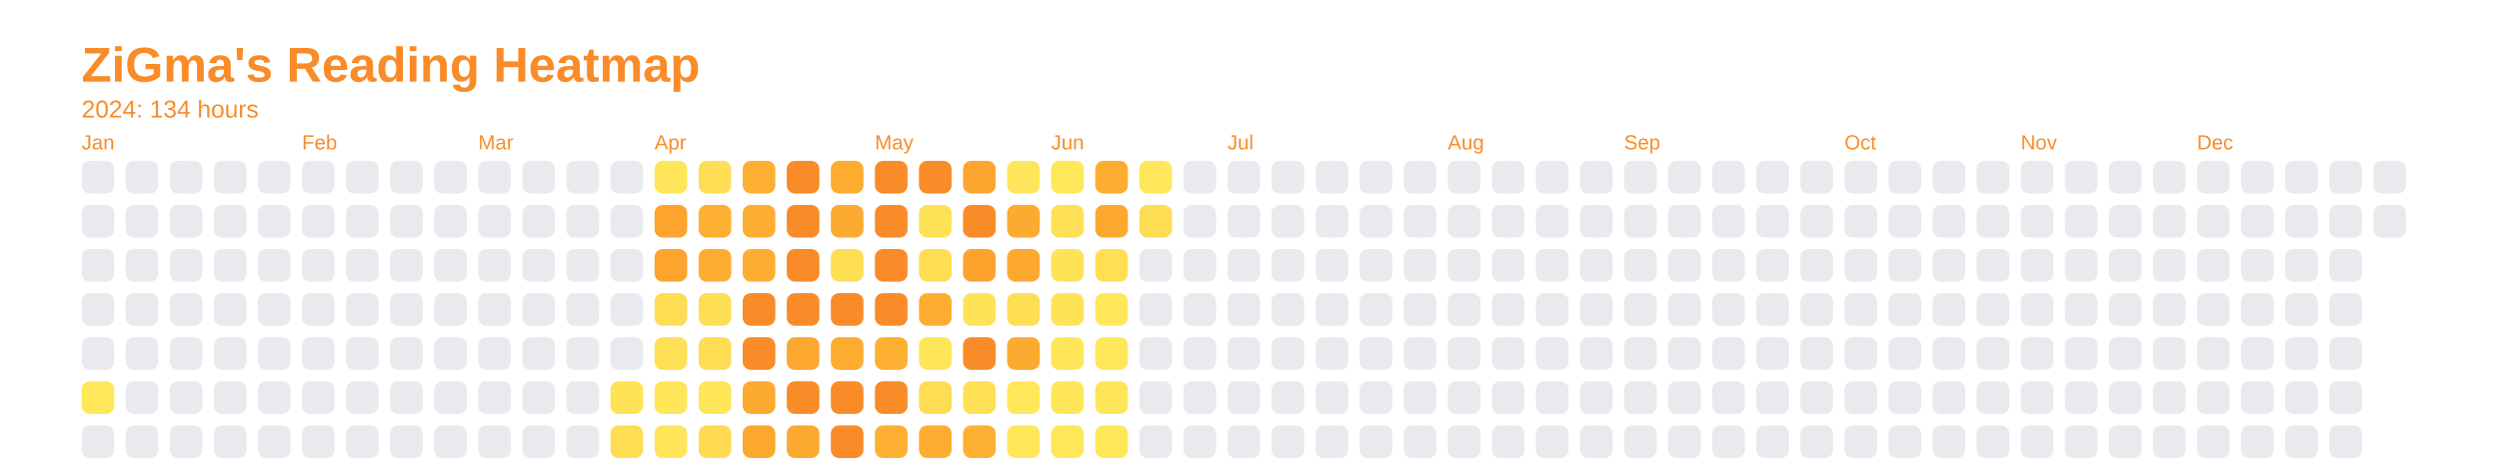
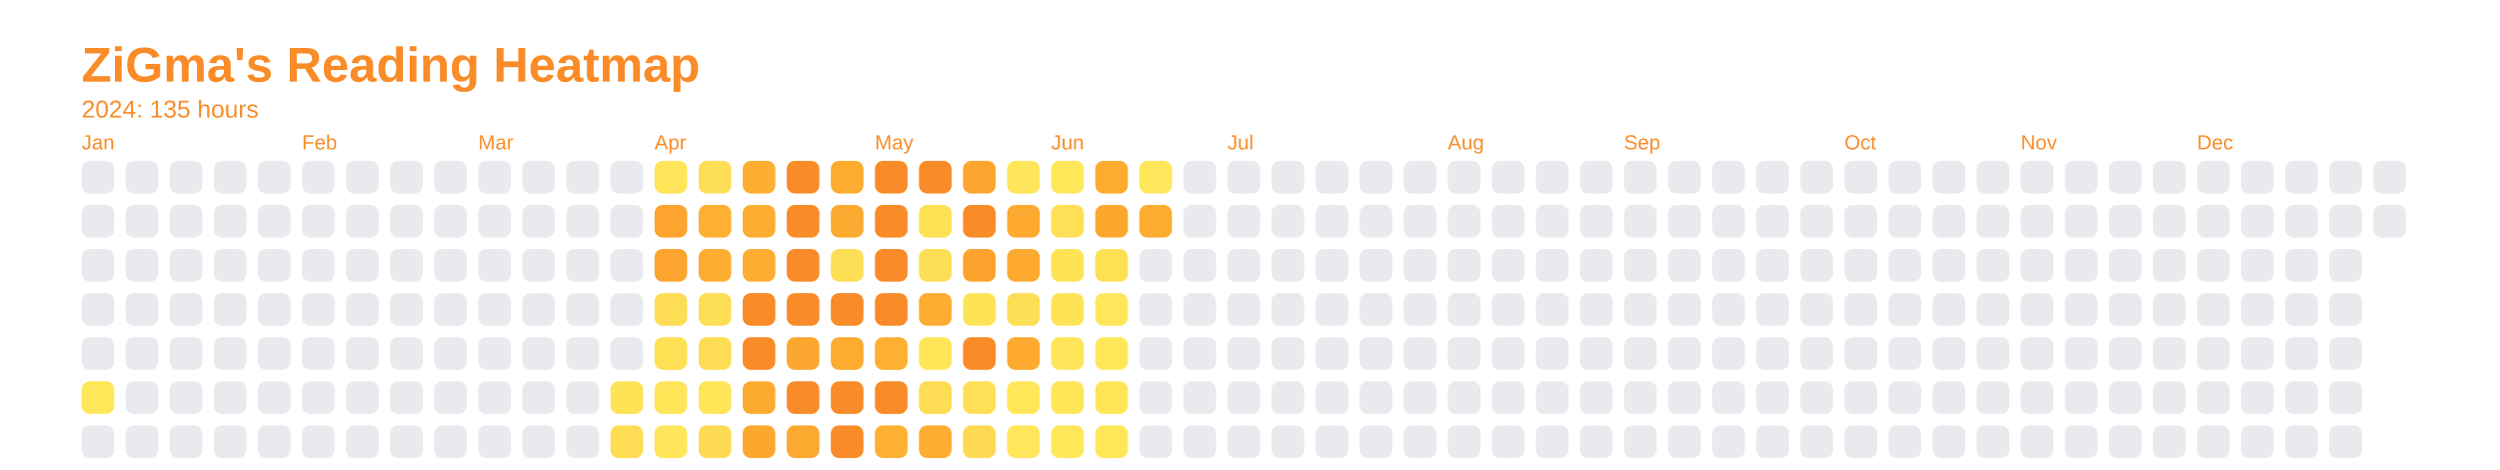
<svg xmlns="http://www.w3.org/2000/svg" baseProfile="full" height="57.5mm" version="1.1" viewBox="0,0,306.2,57.5" width="306.2mm">
  <defs />
  <rect fill="none" height="57.5" width="306.2" x="0" y="0" />
  <text fill="#f98c28" style="font-size:6px; font-family:Arial; font-weight:bold;" x="10" y="10">ZiGma's Reading Heatmap</text>
-   <text fill="#f98c28" style="font-size:3px; font-family:Arial;" x="10" y="14.4">2024: 134 hours</text>
+   <text fill="#f98c28" style="font-size:3px; font-family:Arial;" x="10" y="14.4">2024: 135 hours</text>
  <text fill="#f98c28" style="font-size:2.5px; font-family:Arial" x="10" y="18.3">Jan</text>
  <rect fill="#e8eaed" height="4" rx="1" ry="1" width="4" x="10" y="19.7" />
  <rect fill="#e8eaed" height="4" rx="1" ry="1" width="4" x="10" y="25.1" />
  <rect fill="#e8eaed" height="4" rx="1" ry="1" width="4" x="10" y="30.5" />
  <rect fill="#e8eaed" height="4" rx="1" ry="1" width="4" x="10" y="35.9" />
  <rect fill="#e8eaed" height="4" rx="1" ry="1" width="4" x="10" y="41.3" />
  <rect fill="#ffe75a" height="4" rx="1" ry="1" width="4" x="10" y="46.7" />
  <rect fill="#e8eaed" height="4" rx="1" ry="1" width="4" x="10" y="52.1" />
  <rect fill="#e8eaed" height="4" rx="1" ry="1" width="4" x="15.4" y="19.7" />
  <rect fill="#e8eaed" height="4" rx="1" ry="1" width="4" x="15.4" y="25.1" />
  <rect fill="#e8eaed" height="4" rx="1" ry="1" width="4" x="15.4" y="30.5" />
  <rect fill="#e8eaed" height="4" rx="1" ry="1" width="4" x="15.4" y="35.9" />
  <rect fill="#e8eaed" height="4" rx="1" ry="1" width="4" x="15.4" y="41.3" />
  <rect fill="#e8eaed" height="4" rx="1" ry="1" width="4" x="15.4" y="46.7" />
  <rect fill="#e8eaed" height="4" rx="1" ry="1" width="4" x="15.4" y="52.1" />
  <rect fill="#e8eaed" height="4" rx="1" ry="1" width="4" x="20.8" y="19.7" />
  <rect fill="#e8eaed" height="4" rx="1" ry="1" width="4" x="20.8" y="25.1" />
  <rect fill="#e8eaed" height="4" rx="1" ry="1" width="4" x="20.8" y="30.5" />
  <rect fill="#e8eaed" height="4" rx="1" ry="1" width="4" x="20.8" y="35.9" />
  <rect fill="#e8eaed" height="4" rx="1" ry="1" width="4" x="20.8" y="41.3" />
  <rect fill="#e8eaed" height="4" rx="1" ry="1" width="4" x="20.8" y="46.7" />
  <rect fill="#e8eaed" height="4" rx="1" ry="1" width="4" x="20.8" y="52.1" />
  <rect fill="#e8eaed" height="4" rx="1" ry="1" width="4" x="26.2" y="19.7" />
  <rect fill="#e8eaed" height="4" rx="1" ry="1" width="4" x="26.2" y="25.1" />
  <rect fill="#e8eaed" height="4" rx="1" ry="1" width="4" x="26.2" y="30.5" />
  <rect fill="#e8eaed" height="4" rx="1" ry="1" width="4" x="26.2" y="35.9" />
  <rect fill="#e8eaed" height="4" rx="1" ry="1" width="4" x="26.2" y="41.3" />
  <rect fill="#e8eaed" height="4" rx="1" ry="1" width="4" x="26.2" y="46.7" />
  <rect fill="#e8eaed" height="4" rx="1" ry="1" width="4" x="26.2" y="52.1" />
  <rect fill="#e8eaed" height="4" rx="1" ry="1" width="4" x="31.6" y="19.7" />
  <rect fill="#e8eaed" height="4" rx="1" ry="1" width="4" x="31.6" y="25.1" />
  <rect fill="#e8eaed" height="4" rx="1" ry="1" width="4" x="31.6" y="30.5" />
  <rect fill="#e8eaed" height="4" rx="1" ry="1" width="4" x="31.6" y="35.9" />
  <rect fill="#e8eaed" height="4" rx="1" ry="1" width="4" x="31.6" y="41.3" />
  <rect fill="#e8eaed" height="4" rx="1" ry="1" width="4" x="31.6" y="46.7" />
  <rect fill="#e8eaed" height="4" rx="1" ry="1" width="4" x="31.6" y="52.1" />
  <text fill="#f98c28" style="font-size:2.5px; font-family:Arial" x="37.0" y="18.3">Feb</text>
  <rect fill="#e8eaed" height="4" rx="1" ry="1" width="4" x="37.0" y="19.7" />
  <rect fill="#e8eaed" height="4" rx="1" ry="1" width="4" x="37.0" y="25.1" />
  <rect fill="#e8eaed" height="4" rx="1" ry="1" width="4" x="37.0" y="30.5" />
  <rect fill="#e8eaed" height="4" rx="1" ry="1" width="4" x="37.0" y="35.9" />
  <rect fill="#e8eaed" height="4" rx="1" ry="1" width="4" x="37.0" y="41.3" />
  <rect fill="#e8eaed" height="4" rx="1" ry="1" width="4" x="37.0" y="46.7" />
  <rect fill="#e8eaed" height="4" rx="1" ry="1" width="4" x="37.0" y="52.1" />
  <rect fill="#e8eaed" height="4" rx="1" ry="1" width="4" x="42.4" y="19.7" />
  <rect fill="#e8eaed" height="4" rx="1" ry="1" width="4" x="42.4" y="25.1" />
  <rect fill="#e8eaed" height="4" rx="1" ry="1" width="4" x="42.4" y="30.5" />
  <rect fill="#e8eaed" height="4" rx="1" ry="1" width="4" x="42.4" y="35.9" />
  <rect fill="#e8eaed" height="4" rx="1" ry="1" width="4" x="42.4" y="41.3" />
  <rect fill="#e8eaed" height="4" rx="1" ry="1" width="4" x="42.4" y="46.7" />
  <rect fill="#e8eaed" height="4" rx="1" ry="1" width="4" x="42.4" y="52.1" />
  <rect fill="#e8eaed" height="4" rx="1" ry="1" width="4" x="47.8" y="19.7" />
  <rect fill="#e8eaed" height="4" rx="1" ry="1" width="4" x="47.8" y="25.1" />
  <rect fill="#e8eaed" height="4" rx="1" ry="1" width="4" x="47.8" y="30.5" />
  <rect fill="#e8eaed" height="4" rx="1" ry="1" width="4" x="47.8" y="35.9" />
  <rect fill="#e8eaed" height="4" rx="1" ry="1" width="4" x="47.8" y="41.3" />
  <rect fill="#e8eaed" height="4" rx="1" ry="1" width="4" x="47.8" y="46.7" />
  <rect fill="#e8eaed" height="4" rx="1" ry="1" width="4" x="47.8" y="52.1" />
  <rect fill="#e8eaed" height="4" rx="1" ry="1" width="4" x="53.2" y="19.7" />
  <rect fill="#e8eaed" height="4" rx="1" ry="1" width="4" x="53.2" y="25.1" />
  <rect fill="#e8eaed" height="4" rx="1" ry="1" width="4" x="53.2" y="30.5" />
  <rect fill="#e8eaed" height="4" rx="1" ry="1" width="4" x="53.2" y="35.9" />
  <rect fill="#e8eaed" height="4" rx="1" ry="1" width="4" x="53.2" y="41.3" />
  <rect fill="#e8eaed" height="4" rx="1" ry="1" width="4" x="53.2" y="46.7" />
  <rect fill="#e8eaed" height="4" rx="1" ry="1" width="4" x="53.2" y="52.1" />
  <text fill="#f98c28" style="font-size:2.5px; font-family:Arial" x="58.6" y="18.3">Mar</text>
  <rect fill="#e8eaed" height="4" rx="1" ry="1" width="4" x="58.6" y="19.7" />
  <rect fill="#e8eaed" height="4" rx="1" ry="1" width="4" x="58.6" y="25.1" />
  <rect fill="#e8eaed" height="4" rx="1" ry="1" width="4" x="58.6" y="30.5" />
  <rect fill="#e8eaed" height="4" rx="1" ry="1" width="4" x="58.6" y="35.9" />
  <rect fill="#e8eaed" height="4" rx="1" ry="1" width="4" x="58.6" y="41.3" />
  <rect fill="#e8eaed" height="4" rx="1" ry="1" width="4" x="58.6" y="46.7" />
  <rect fill="#e8eaed" height="4" rx="1" ry="1" width="4" x="58.6" y="52.1" />
  <rect fill="#e8eaed" height="4" rx="1" ry="1" width="4" x="64" y="19.7" />
  <rect fill="#e8eaed" height="4" rx="1" ry="1" width="4" x="64" y="25.1" />
  <rect fill="#e8eaed" height="4" rx="1" ry="1" width="4" x="64" y="30.5" />
  <rect fill="#e8eaed" height="4" rx="1" ry="1" width="4" x="64" y="35.9" />
  <rect fill="#e8eaed" height="4" rx="1" ry="1" width="4" x="64" y="41.3" />
  <rect fill="#e8eaed" height="4" rx="1" ry="1" width="4" x="64" y="46.7" />
  <rect fill="#e8eaed" height="4" rx="1" ry="1" width="4" x="64" y="52.1" />
  <rect fill="#e8eaed" height="4" rx="1" ry="1" width="4" x="69.4" y="19.7" />
  <rect fill="#e8eaed" height="4" rx="1" ry="1" width="4" x="69.4" y="25.1" />
  <rect fill="#e8eaed" height="4" rx="1" ry="1" width="4" x="69.4" y="30.5" />
  <rect fill="#e8eaed" height="4" rx="1" ry="1" width="4" x="69.4" y="35.9" />
  <rect fill="#e8eaed" height="4" rx="1" ry="1" width="4" x="69.4" y="41.3" />
  <rect fill="#e8eaed" height="4" rx="1" ry="1" width="4" x="69.4" y="46.7" />
  <rect fill="#e8eaed" height="4" rx="1" ry="1" width="4" x="69.4" y="52.1" />
  <rect fill="#e8eaed" height="4" rx="1" ry="1" width="4" x="74.8" y="19.7" />
  <rect fill="#e8eaed" height="4" rx="1" ry="1" width="4" x="74.8" y="25.1" />
  <rect fill="#e8eaed" height="4" rx="1" ry="1" width="4" x="74.8" y="30.5" />
  <rect fill="#e8eaed" height="4" rx="1" ry="1" width="4" x="74.8" y="35.9" />
  <rect fill="#e8eaed" height="4" rx="1" ry="1" width="4" x="74.8" y="41.3" />
  <rect fill="#ffe357" height="4" rx="1" ry="1" width="4" x="74.8" y="46.7" />
  <rect fill="#fedc53" height="4" rx="1" ry="1" width="4" x="74.8" y="52.1" />
  <text fill="#f98c28" style="font-size:2.5px; font-family:Arial" x="80.2" y="18.3">Apr</text>
  <rect fill="#ffe559" height="4" rx="1" ry="1" width="4" x="80.2" y="19.7" />
  <rect fill="#fca42e" height="4" rx="1" ry="1" width="4" x="80.2" y="25.1" />
  <rect fill="#fca42e" height="4" rx="1" ry="1" width="4" x="80.2" y="30.5" />
  <rect fill="#fedd54" height="4" rx="1" ry="1" width="4" x="80.2" y="35.9" />
  <rect fill="#ffe055" height="4" rx="1" ry="1" width="4" x="80.2" y="41.3" />
  <rect fill="#ffe558" height="4" rx="1" ry="1" width="4" x="80.2" y="46.7" />
  <rect fill="#ffe559" height="4" rx="1" ry="1" width="4" x="80.2" y="52.1" />
  <rect fill="#fede54" height="4" rx="1" ry="1" width="4" x="85.6" y="19.7" />
  <rect fill="#fdb032" height="4" rx="1" ry="1" width="4" x="85.6" y="25.1" />
  <rect fill="#fdae31" height="4" rx="1" ry="1" width="4" x="85.6" y="30.5" />
  <rect fill="#fede54" height="4" rx="1" ry="1" width="4" x="85.6" y="35.9" />
  <rect fill="#fedc53" height="4" rx="1" ry="1" width="4" x="85.6" y="41.3" />
  <rect fill="#ffe558" height="4" rx="1" ry="1" width="4" x="85.6" y="46.7" />
  <rect fill="#fedb52" height="4" rx="1" ry="1" width="4" x="85.6" y="52.1" />
  <rect fill="#fdaf31" height="4" rx="1" ry="1" width="4" x="91" y="19.7" />
  <rect fill="#fdad31" height="4" rx="1" ry="1" width="4" x="91" y="25.1" />
  <rect fill="#fdad31" height="4" rx="1" ry="1" width="4" x="91" y="30.5" />
  <rect fill="#f98c28" height="4" rx="1" ry="1" width="4" x="91" y="35.9" />
  <rect fill="#f98c28" height="4" rx="1" ry="1" width="4" x="91" y="41.3" />
  <rect fill="#fcaa30" height="4" rx="1" ry="1" width="4" x="91" y="46.7" />
  <rect fill="#fca82f" height="4" rx="1" ry="1" width="4" x="91" y="52.1" />
  <rect fill="#f98c28" height="4" rx="1" ry="1" width="4" x="96.4" y="19.7" />
  <rect fill="#f98c28" height="4" rx="1" ry="1" width="4" x="96.4" y="25.1" />
  <rect fill="#f98c28" height="4" rx="1" ry="1" width="4" x="96.4" y="30.5" />
  <rect fill="#f98c28" height="4" rx="1" ry="1" width="4" x="96.4" y="35.9" />
  <rect fill="#fca72f" height="4" rx="1" ry="1" width="4" x="96.4" y="41.3" />
  <rect fill="#f98c28" height="4" rx="1" ry="1" width="4" x="96.4" y="46.7" />
  <rect fill="#fca930" height="4" rx="1" ry="1" width="4" x="96.4" y="52.1" />
  <rect fill="#fdac30" height="4" rx="1" ry="1" width="4" x="101.8" y="19.7" />
  <rect fill="#fcab30" height="4" rx="1" ry="1" width="4" x="101.8" y="25.1" />
  <rect fill="#fede54" height="4" rx="1" ry="1" width="4" x="101.8" y="30.5" />
  <rect fill="#f98c28" height="4" rx="1" ry="1" width="4" x="101.8" y="35.9" />
  <rect fill="#fdac30" height="4" rx="1" ry="1" width="4" x="101.8" y="41.3" />
  <rect fill="#f98c28" height="4" rx="1" ry="1" width="4" x="101.8" y="46.7" />
  <rect fill="#f98c28" height="4" rx="1" ry="1" width="4" x="101.8" y="52.1" />
  <text fill="#f98c28" style="font-size:2.5px; font-family:Arial" x="107.2" y="18.3">May</text>
  <rect fill="#f98c28" height="4" rx="1" ry="1" width="4" x="107.2" y="19.7" />
  <rect fill="#f98c28" height="4" rx="1" ry="1" width="4" x="107.2" y="25.1" />
  <rect fill="#f98c28" height="4" rx="1" ry="1" width="4" x="107.2" y="30.5" />
  <rect fill="#f98c28" height="4" rx="1" ry="1" width="4" x="107.2" y="35.9" />
  <rect fill="#fdb031" height="4" rx="1" ry="1" width="4" x="107.2" y="41.3" />
  <rect fill="#f98c28" height="4" rx="1" ry="1" width="4" x="107.2" y="46.7" />
  <rect fill="#fdb031" height="4" rx="1" ry="1" width="4" x="107.2" y="52.1" />
  <rect fill="#f98c28" height="4" rx="1" ry="1" width="4" x="112.6" y="19.7" />
  <rect fill="#ffe156" height="4" rx="1" ry="1" width="4" x="112.6" y="25.1" />
  <rect fill="#fede54" height="4" rx="1" ry="1" width="4" x="112.6" y="30.5" />
  <rect fill="#fdad31" height="4" rx="1" ry="1" width="4" x="112.6" y="35.9" />
  <rect fill="#ffe659" height="4" rx="1" ry="1" width="4" x="112.6" y="41.3" />
  <rect fill="#fedc53" height="4" rx="1" ry="1" width="4" x="112.6" y="46.7" />
  <rect fill="#fdad31" height="4" rx="1" ry="1" width="4" x="112.6" y="52.1" />
  <rect fill="#fca62f" height="4" rx="1" ry="1" width="4" x="118" y="19.7" />
  <rect fill="#f98c28" height="4" rx="1" ry="1" width="4" x="118" y="25.1" />
  <rect fill="#fca32e" height="4" rx="1" ry="1" width="4" x="118" y="30.5" />
  <rect fill="#ffe357" height="4" rx="1" ry="1" width="4" x="118" y="35.9" />
  <rect fill="#f98c28" height="4" rx="1" ry="1" width="4" x="118" y="41.3" />
  <rect fill="#ffdf55" height="4" rx="1" ry="1" width="4" x="118" y="46.7" />
-   <rect fill="#fdb132" height="4" rx="1" ry="1" width="4" x="118" y="52.1" />
+   <rect fill="#fed951" height="4" rx="1" ry="1" width="4" x="118" y="52.1" />
  <rect fill="#ffe559" height="4" rx="1" ry="1" width="4" x="123.4" y="19.7" />
  <rect fill="#fcaa30" height="4" rx="1" ry="1" width="4" x="123.4" y="25.1" />
  <rect fill="#fca930" height="4" rx="1" ry="1" width="4" x="123.4" y="30.5" />
  <rect fill="#fede54" height="4" rx="1" ry="1" width="4" x="123.4" y="35.9" />
  <rect fill="#fcaa30" height="4" rx="1" ry="1" width="4" x="123.4" y="41.3" />
  <rect fill="#ffe75a" height="4" rx="1" ry="1" width="4" x="123.4" y="46.7" />
  <rect fill="#ffe65a" height="4" rx="1" ry="1" width="4" x="123.4" y="52.1" />
  <text fill="#f98c28" style="font-size:2.5px; font-family:Arial" x="128.8" y="18.3">Jun</text>
  <rect fill="#ffe75a" height="4" rx="1" ry="1" width="4" x="128.8" y="19.7" />
  <rect fill="#ffdf55" height="4" rx="1" ry="1" width="4" x="128.8" y="25.1" />
  <rect fill="#ffe357" height="4" rx="1" ry="1" width="4" x="128.8" y="30.5" />
  <rect fill="#ffe357" height="4" rx="1" ry="1" width="4" x="128.8" y="35.9" />
  <rect fill="#ffe559" height="4" rx="1" ry="1" width="4" x="128.8" y="41.3" />
  <rect fill="#ffe659" height="4" rx="1" ry="1" width="4" x="128.8" y="46.7" />
  <rect fill="#ffe75a" height="4" rx="1" ry="1" width="4" x="128.8" y="52.1" />
  <rect fill="#fdac30" height="4" rx="1" ry="1" width="4" x="134.2" y="19.7" />
  <rect fill="#fca82f" height="4" rx="1" ry="1" width="4" x="134.2" y="25.1" />
  <rect fill="#ffe055" height="4" rx="1" ry="1" width="4" x="134.2" y="30.5" />
  <rect fill="#ffe65a" height="4" rx="1" ry="1" width="4" x="134.2" y="35.9" />
  <rect fill="#ffe75a" height="4" rx="1" ry="1" width="4" x="134.2" y="41.3" />
  <rect fill="#ffe558" height="4" rx="1" ry="1" width="4" x="134.2" y="46.7" />
  <rect fill="#ffe75a" height="4" rx="1" ry="1" width="4" x="134.2" y="52.1" />
  <rect fill="#ffe65a" height="4" rx="1" ry="1" width="4" x="139.6" y="19.7" />
-   <rect fill="#fedc53" height="4" rx="1" ry="1" width="4" x="139.6" y="25.1" />
+   <rect fill="#fdac30" height="4" rx="1" ry="1" width="4" x="139.6" y="25.1" />
  <rect fill="#e8eaed" height="4" rx="1" ry="1" width="4" x="139.6" y="30.5" />
  <rect fill="#e8eaed" height="4" rx="1" ry="1" width="4" x="139.6" y="35.9" />
  <rect fill="#e8eaed" height="4" rx="1" ry="1" width="4" x="139.6" y="41.3" />
  <rect fill="#e8eaed" height="4" rx="1" ry="1" width="4" x="139.6" y="46.7" />
  <rect fill="#e8eaed" height="4" rx="1" ry="1" width="4" x="139.6" y="52.1" />
  <rect fill="#e8eaed" height="4" rx="1" ry="1" width="4" x="145" y="19.7" />
  <rect fill="#e8eaed" height="4" rx="1" ry="1" width="4" x="145" y="25.1" />
  <rect fill="#e8eaed" height="4" rx="1" ry="1" width="4" x="145" y="30.5" />
  <rect fill="#e8eaed" height="4" rx="1" ry="1" width="4" x="145" y="35.9" />
  <rect fill="#e8eaed" height="4" rx="1" ry="1" width="4" x="145" y="41.3" />
  <rect fill="#e8eaed" height="4" rx="1" ry="1" width="4" x="145" y="46.7" />
  <rect fill="#e8eaed" height="4" rx="1" ry="1" width="4" x="145" y="52.1" />
  <text fill="#f98c28" style="font-size:2.5px; font-family:Arial" x="150.4" y="18.3">Jul</text>
  <rect fill="#e8eaed" height="4" rx="1" ry="1" width="4" x="150.4" y="19.7" />
  <rect fill="#e8eaed" height="4" rx="1" ry="1" width="4" x="150.4" y="25.1" />
  <rect fill="#e8eaed" height="4" rx="1" ry="1" width="4" x="150.4" y="30.5" />
  <rect fill="#e8eaed" height="4" rx="1" ry="1" width="4" x="150.4" y="35.9" />
  <rect fill="#e8eaed" height="4" rx="1" ry="1" width="4" x="150.4" y="41.3" />
  <rect fill="#e8eaed" height="4" rx="1" ry="1" width="4" x="150.4" y="46.7" />
  <rect fill="#e8eaed" height="4" rx="1" ry="1" width="4" x="150.4" y="52.1" />
  <rect fill="#e8eaed" height="4" rx="1" ry="1" width="4" x="155.8" y="19.7" />
  <rect fill="#e8eaed" height="4" rx="1" ry="1" width="4" x="155.8" y="25.1" />
  <rect fill="#e8eaed" height="4" rx="1" ry="1" width="4" x="155.8" y="30.5" />
  <rect fill="#e8eaed" height="4" rx="1" ry="1" width="4" x="155.8" y="35.9" />
  <rect fill="#e8eaed" height="4" rx="1" ry="1" width="4" x="155.8" y="41.3" />
  <rect fill="#e8eaed" height="4" rx="1" ry="1" width="4" x="155.8" y="46.7" />
  <rect fill="#e8eaed" height="4" rx="1" ry="1" width="4" x="155.8" y="52.1" />
  <rect fill="#e8eaed" height="4" rx="1" ry="1" width="4" x="161.2" y="19.7" />
  <rect fill="#e8eaed" height="4" rx="1" ry="1" width="4" x="161.2" y="25.1" />
  <rect fill="#e8eaed" height="4" rx="1" ry="1" width="4" x="161.2" y="30.5" />
  <rect fill="#e8eaed" height="4" rx="1" ry="1" width="4" x="161.2" y="35.9" />
  <rect fill="#e8eaed" height="4" rx="1" ry="1" width="4" x="161.2" y="41.3" />
  <rect fill="#e8eaed" height="4" rx="1" ry="1" width="4" x="161.2" y="46.7" />
  <rect fill="#e8eaed" height="4" rx="1" ry="1" width="4" x="161.2" y="52.1" />
  <rect fill="#e8eaed" height="4" rx="1" ry="1" width="4" x="166.6" y="19.7" />
  <rect fill="#e8eaed" height="4" rx="1" ry="1" width="4" x="166.6" y="25.1" />
  <rect fill="#e8eaed" height="4" rx="1" ry="1" width="4" x="166.6" y="30.5" />
  <rect fill="#e8eaed" height="4" rx="1" ry="1" width="4" x="166.6" y="35.9" />
  <rect fill="#e8eaed" height="4" rx="1" ry="1" width="4" x="166.6" y="41.3" />
  <rect fill="#e8eaed" height="4" rx="1" ry="1" width="4" x="166.6" y="46.7" />
  <rect fill="#e8eaed" height="4" rx="1" ry="1" width="4" x="166.6" y="52.1" />
  <rect fill="#e8eaed" height="4" rx="1" ry="1" width="4" x="172" y="19.7" />
  <rect fill="#e8eaed" height="4" rx="1" ry="1" width="4" x="172" y="25.1" />
  <rect fill="#e8eaed" height="4" rx="1" ry="1" width="4" x="172" y="30.5" />
  <rect fill="#e8eaed" height="4" rx="1" ry="1" width="4" x="172" y="35.9" />
  <rect fill="#e8eaed" height="4" rx="1" ry="1" width="4" x="172" y="41.3" />
  <rect fill="#e8eaed" height="4" rx="1" ry="1" width="4" x="172" y="46.7" />
  <rect fill="#e8eaed" height="4" rx="1" ry="1" width="4" x="172" y="52.1" />
  <text fill="#f98c28" style="font-size:2.5px; font-family:Arial" x="177.4" y="18.3">Aug</text>
  <rect fill="#e8eaed" height="4" rx="1" ry="1" width="4" x="177.4" y="19.7" />
  <rect fill="#e8eaed" height="4" rx="1" ry="1" width="4" x="177.4" y="25.1" />
  <rect fill="#e8eaed" height="4" rx="1" ry="1" width="4" x="177.4" y="30.5" />
  <rect fill="#e8eaed" height="4" rx="1" ry="1" width="4" x="177.4" y="35.9" />
  <rect fill="#e8eaed" height="4" rx="1" ry="1" width="4" x="177.4" y="41.3" />
  <rect fill="#e8eaed" height="4" rx="1" ry="1" width="4" x="177.4" y="46.7" />
  <rect fill="#e8eaed" height="4" rx="1" ry="1" width="4" x="177.4" y="52.1" />
  <rect fill="#e8eaed" height="4" rx="1" ry="1" width="4" x="182.8" y="19.7" />
  <rect fill="#e8eaed" height="4" rx="1" ry="1" width="4" x="182.8" y="25.1" />
  <rect fill="#e8eaed" height="4" rx="1" ry="1" width="4" x="182.8" y="30.5" />
  <rect fill="#e8eaed" height="4" rx="1" ry="1" width="4" x="182.8" y="35.9" />
  <rect fill="#e8eaed" height="4" rx="1" ry="1" width="4" x="182.8" y="41.3" />
  <rect fill="#e8eaed" height="4" rx="1" ry="1" width="4" x="182.8" y="46.7" />
  <rect fill="#e8eaed" height="4" rx="1" ry="1" width="4" x="182.8" y="52.1" />
  <rect fill="#e8eaed" height="4" rx="1" ry="1" width="4" x="188.2" y="19.7" />
  <rect fill="#e8eaed" height="4" rx="1" ry="1" width="4" x="188.2" y="25.1" />
  <rect fill="#e8eaed" height="4" rx="1" ry="1" width="4" x="188.2" y="30.5" />
  <rect fill="#e8eaed" height="4" rx="1" ry="1" width="4" x="188.2" y="35.9" />
  <rect fill="#e8eaed" height="4" rx="1" ry="1" width="4" x="188.2" y="41.3" />
  <rect fill="#e8eaed" height="4" rx="1" ry="1" width="4" x="188.2" y="46.7" />
  <rect fill="#e8eaed" height="4" rx="1" ry="1" width="4" x="188.2" y="52.1" />
  <rect fill="#e8eaed" height="4" rx="1" ry="1" width="4" x="193.6" y="19.7" />
  <rect fill="#e8eaed" height="4" rx="1" ry="1" width="4" x="193.6" y="25.1" />
  <rect fill="#e8eaed" height="4" rx="1" ry="1" width="4" x="193.6" y="30.5" />
  <rect fill="#e8eaed" height="4" rx="1" ry="1" width="4" x="193.6" y="35.9" />
  <rect fill="#e8eaed" height="4" rx="1" ry="1" width="4" x="193.6" y="41.3" />
  <rect fill="#e8eaed" height="4" rx="1" ry="1" width="4" x="193.6" y="46.7" />
  <rect fill="#e8eaed" height="4" rx="1" ry="1" width="4" x="193.6" y="52.1" />
  <text fill="#f98c28" style="font-size:2.5px; font-family:Arial" x="199" y="18.3">Sep</text>
  <rect fill="#e8eaed" height="4" rx="1" ry="1" width="4" x="199" y="19.7" />
  <rect fill="#e8eaed" height="4" rx="1" ry="1" width="4" x="199" y="25.1" />
  <rect fill="#e8eaed" height="4" rx="1" ry="1" width="4" x="199" y="30.5" />
  <rect fill="#e8eaed" height="4" rx="1" ry="1" width="4" x="199" y="35.9" />
  <rect fill="#e8eaed" height="4" rx="1" ry="1" width="4" x="199" y="41.3" />
  <rect fill="#e8eaed" height="4" rx="1" ry="1" width="4" x="199" y="46.7" />
  <rect fill="#e8eaed" height="4" rx="1" ry="1" width="4" x="199" y="52.1" />
  <rect fill="#e8eaed" height="4" rx="1" ry="1" width="4" x="204.4" y="19.7" />
  <rect fill="#e8eaed" height="4" rx="1" ry="1" width="4" x="204.4" y="25.1" />
  <rect fill="#e8eaed" height="4" rx="1" ry="1" width="4" x="204.4" y="30.5" />
  <rect fill="#e8eaed" height="4" rx="1" ry="1" width="4" x="204.4" y="35.9" />
  <rect fill="#e8eaed" height="4" rx="1" ry="1" width="4" x="204.4" y="41.3" />
  <rect fill="#e8eaed" height="4" rx="1" ry="1" width="4" x="204.4" y="46.7" />
  <rect fill="#e8eaed" height="4" rx="1" ry="1" width="4" x="204.4" y="52.1" />
  <rect fill="#e8eaed" height="4" rx="1" ry="1" width="4" x="209.8" y="19.7" />
  <rect fill="#e8eaed" height="4" rx="1" ry="1" width="4" x="209.8" y="25.1" />
  <rect fill="#e8eaed" height="4" rx="1" ry="1" width="4" x="209.8" y="30.5" />
  <rect fill="#e8eaed" height="4" rx="1" ry="1" width="4" x="209.8" y="35.9" />
  <rect fill="#e8eaed" height="4" rx="1" ry="1" width="4" x="209.8" y="41.3" />
  <rect fill="#e8eaed" height="4" rx="1" ry="1" width="4" x="209.8" y="46.7" />
  <rect fill="#e8eaed" height="4" rx="1" ry="1" width="4" x="209.8" y="52.1" />
  <rect fill="#e8eaed" height="4" rx="1" ry="1" width="4" x="215.2" y="19.7" />
  <rect fill="#e8eaed" height="4" rx="1" ry="1" width="4" x="215.2" y="25.1" />
  <rect fill="#e8eaed" height="4" rx="1" ry="1" width="4" x="215.2" y="30.5" />
  <rect fill="#e8eaed" height="4" rx="1" ry="1" width="4" x="215.2" y="35.9" />
  <rect fill="#e8eaed" height="4" rx="1" ry="1" width="4" x="215.2" y="41.3" />
  <rect fill="#e8eaed" height="4" rx="1" ry="1" width="4" x="215.2" y="46.7" />
  <rect fill="#e8eaed" height="4" rx="1" ry="1" width="4" x="215.2" y="52.1" />
  <rect fill="#e8eaed" height="4" rx="1" ry="1" width="4" x="220.6" y="19.7" />
  <rect fill="#e8eaed" height="4" rx="1" ry="1" width="4" x="220.6" y="25.1" />
  <rect fill="#e8eaed" height="4" rx="1" ry="1" width="4" x="220.6" y="30.5" />
  <rect fill="#e8eaed" height="4" rx="1" ry="1" width="4" x="220.6" y="35.9" />
  <rect fill="#e8eaed" height="4" rx="1" ry="1" width="4" x="220.6" y="41.3" />
  <rect fill="#e8eaed" height="4" rx="1" ry="1" width="4" x="220.6" y="46.7" />
  <rect fill="#e8eaed" height="4" rx="1" ry="1" width="4" x="220.6" y="52.1" />
  <text fill="#f98c28" style="font-size:2.5px; font-family:Arial" x="226" y="18.3">Oct</text>
  <rect fill="#e8eaed" height="4" rx="1" ry="1" width="4" x="226" y="19.7" />
  <rect fill="#e8eaed" height="4" rx="1" ry="1" width="4" x="226" y="25.1" />
  <rect fill="#e8eaed" height="4" rx="1" ry="1" width="4" x="226" y="30.5" />
  <rect fill="#e8eaed" height="4" rx="1" ry="1" width="4" x="226" y="35.9" />
  <rect fill="#e8eaed" height="4" rx="1" ry="1" width="4" x="226" y="41.3" />
  <rect fill="#e8eaed" height="4" rx="1" ry="1" width="4" x="226" y="46.7" />
  <rect fill="#e8eaed" height="4" rx="1" ry="1" width="4" x="226" y="52.1" />
  <rect fill="#e8eaed" height="4" rx="1" ry="1" width="4" x="231.4" y="19.7" />
  <rect fill="#e8eaed" height="4" rx="1" ry="1" width="4" x="231.4" y="25.1" />
  <rect fill="#e8eaed" height="4" rx="1" ry="1" width="4" x="231.4" y="30.5" />
  <rect fill="#e8eaed" height="4" rx="1" ry="1" width="4" x="231.4" y="35.9" />
  <rect fill="#e8eaed" height="4" rx="1" ry="1" width="4" x="231.4" y="41.3" />
  <rect fill="#e8eaed" height="4" rx="1" ry="1" width="4" x="231.4" y="46.7" />
  <rect fill="#e8eaed" height="4" rx="1" ry="1" width="4" x="231.4" y="52.1" />
  <rect fill="#e8eaed" height="4" rx="1" ry="1" width="4" x="236.8" y="19.7" />
  <rect fill="#e8eaed" height="4" rx="1" ry="1" width="4" x="236.8" y="25.1" />
  <rect fill="#e8eaed" height="4" rx="1" ry="1" width="4" x="236.8" y="30.5" />
  <rect fill="#e8eaed" height="4" rx="1" ry="1" width="4" x="236.8" y="35.9" />
  <rect fill="#e8eaed" height="4" rx="1" ry="1" width="4" x="236.8" y="41.3" />
  <rect fill="#e8eaed" height="4" rx="1" ry="1" width="4" x="236.8" y="46.7" />
  <rect fill="#e8eaed" height="4" rx="1" ry="1" width="4" x="236.8" y="52.1" />
  <rect fill="#e8eaed" height="4" rx="1" ry="1" width="4" x="242.2" y="19.7" />
  <rect fill="#e8eaed" height="4" rx="1" ry="1" width="4" x="242.2" y="25.1" />
  <rect fill="#e8eaed" height="4" rx="1" ry="1" width="4" x="242.2" y="30.5" />
  <rect fill="#e8eaed" height="4" rx="1" ry="1" width="4" x="242.2" y="35.9" />
  <rect fill="#e8eaed" height="4" rx="1" ry="1" width="4" x="242.2" y="41.3" />
  <rect fill="#e8eaed" height="4" rx="1" ry="1" width="4" x="242.2" y="46.7" />
  <rect fill="#e8eaed" height="4" rx="1" ry="1" width="4" x="242.2" y="52.1" />
  <text fill="#f98c28" style="font-size:2.5px; font-family:Arial" x="247.6" y="18.3">Nov</text>
  <rect fill="#e8eaed" height="4" rx="1" ry="1" width="4" x="247.6" y="19.7" />
  <rect fill="#e8eaed" height="4" rx="1" ry="1" width="4" x="247.6" y="25.1" />
  <rect fill="#e8eaed" height="4" rx="1" ry="1" width="4" x="247.6" y="30.5" />
  <rect fill="#e8eaed" height="4" rx="1" ry="1" width="4" x="247.6" y="35.9" />
  <rect fill="#e8eaed" height="4" rx="1" ry="1" width="4" x="247.6" y="41.3" />
  <rect fill="#e8eaed" height="4" rx="1" ry="1" width="4" x="247.6" y="46.7" />
  <rect fill="#e8eaed" height="4" rx="1" ry="1" width="4" x="247.6" y="52.1" />
  <rect fill="#e8eaed" height="4" rx="1" ry="1" width="4" x="253" y="19.7" />
  <rect fill="#e8eaed" height="4" rx="1" ry="1" width="4" x="253" y="25.1" />
  <rect fill="#e8eaed" height="4" rx="1" ry="1" width="4" x="253" y="30.5" />
  <rect fill="#e8eaed" height="4" rx="1" ry="1" width="4" x="253" y="35.9" />
  <rect fill="#e8eaed" height="4" rx="1" ry="1" width="4" x="253" y="41.3" />
  <rect fill="#e8eaed" height="4" rx="1" ry="1" width="4" x="253" y="46.7" />
  <rect fill="#e8eaed" height="4" rx="1" ry="1" width="4" x="253" y="52.1" />
  <rect fill="#e8eaed" height="4" rx="1" ry="1" width="4" x="258.4" y="19.7" />
  <rect fill="#e8eaed" height="4" rx="1" ry="1" width="4" x="258.4" y="25.1" />
  <rect fill="#e8eaed" height="4" rx="1" ry="1" width="4" x="258.4" y="30.5" />
  <rect fill="#e8eaed" height="4" rx="1" ry="1" width="4" x="258.4" y="35.9" />
  <rect fill="#e8eaed" height="4" rx="1" ry="1" width="4" x="258.4" y="41.3" />
  <rect fill="#e8eaed" height="4" rx="1" ry="1" width="4" x="258.4" y="46.7" />
  <rect fill="#e8eaed" height="4" rx="1" ry="1" width="4" x="258.4" y="52.1" />
  <rect fill="#e8eaed" height="4" rx="1" ry="1" width="4" x="263.8" y="19.7" />
  <rect fill="#e8eaed" height="4" rx="1" ry="1" width="4" x="263.8" y="25.1" />
  <rect fill="#e8eaed" height="4" rx="1" ry="1" width="4" x="263.8" y="30.5" />
  <rect fill="#e8eaed" height="4" rx="1" ry="1" width="4" x="263.8" y="35.9" />
  <rect fill="#e8eaed" height="4" rx="1" ry="1" width="4" x="263.8" y="41.3" />
  <rect fill="#e8eaed" height="4" rx="1" ry="1" width="4" x="263.8" y="46.7" />
  <rect fill="#e8eaed" height="4" rx="1" ry="1" width="4" x="263.8" y="52.1" />
  <text fill="#f98c28" style="font-size:2.5px; font-family:Arial" x="269.2" y="18.3">Dec</text>
  <rect fill="#e8eaed" height="4" rx="1" ry="1" width="4" x="269.2" y="19.7" />
  <rect fill="#e8eaed" height="4" rx="1" ry="1" width="4" x="269.2" y="25.1" />
  <rect fill="#e8eaed" height="4" rx="1" ry="1" width="4" x="269.2" y="30.5" />
  <rect fill="#e8eaed" height="4" rx="1" ry="1" width="4" x="269.2" y="35.9" />
  <rect fill="#e8eaed" height="4" rx="1" ry="1" width="4" x="269.2" y="41.3" />
  <rect fill="#e8eaed" height="4" rx="1" ry="1" width="4" x="269.2" y="46.7" />
  <rect fill="#e8eaed" height="4" rx="1" ry="1" width="4" x="269.2" y="52.1" />
  <rect fill="#e8eaed" height="4" rx="1" ry="1" width="4" x="274.6" y="19.7" />
  <rect fill="#e8eaed" height="4" rx="1" ry="1" width="4" x="274.6" y="25.1" />
  <rect fill="#e8eaed" height="4" rx="1" ry="1" width="4" x="274.6" y="30.5" />
  <rect fill="#e8eaed" height="4" rx="1" ry="1" width="4" x="274.6" y="35.9" />
  <rect fill="#e8eaed" height="4" rx="1" ry="1" width="4" x="274.6" y="41.3" />
  <rect fill="#e8eaed" height="4" rx="1" ry="1" width="4" x="274.6" y="46.7" />
  <rect fill="#e8eaed" height="4" rx="1" ry="1" width="4" x="274.6" y="52.1" />
  <rect fill="#e8eaed" height="4" rx="1" ry="1" width="4" x="280" y="19.7" />
  <rect fill="#e8eaed" height="4" rx="1" ry="1" width="4" x="280" y="25.1" />
  <rect fill="#e8eaed" height="4" rx="1" ry="1" width="4" x="280" y="30.5" />
  <rect fill="#e8eaed" height="4" rx="1" ry="1" width="4" x="280" y="35.9" />
  <rect fill="#e8eaed" height="4" rx="1" ry="1" width="4" x="280" y="41.3" />
  <rect fill="#e8eaed" height="4" rx="1" ry="1" width="4" x="280" y="46.7" />
  <rect fill="#e8eaed" height="4" rx="1" ry="1" width="4" x="280" y="52.1" />
  <rect fill="#e8eaed" height="4" rx="1" ry="1" width="4" x="285.4" y="19.7" />
  <rect fill="#e8eaed" height="4" rx="1" ry="1" width="4" x="285.4" y="25.1" />
  <rect fill="#e8eaed" height="4" rx="1" ry="1" width="4" x="285.4" y="30.5" />
  <rect fill="#e8eaed" height="4" rx="1" ry="1" width="4" x="285.4" y="35.9" />
  <rect fill="#e8eaed" height="4" rx="1" ry="1" width="4" x="285.4" y="41.3" />
  <rect fill="#e8eaed" height="4" rx="1" ry="1" width="4" x="285.4" y="46.7" />
  <rect fill="#e8eaed" height="4" rx="1" ry="1" width="4" x="285.4" y="52.1" />
  <rect fill="#e8eaed" height="4" rx="1" ry="1" width="4" x="290.8" y="19.7" />
  <rect fill="#e8eaed" height="4" rx="1" ry="1" width="4" x="290.8" y="25.1" />
</svg>
